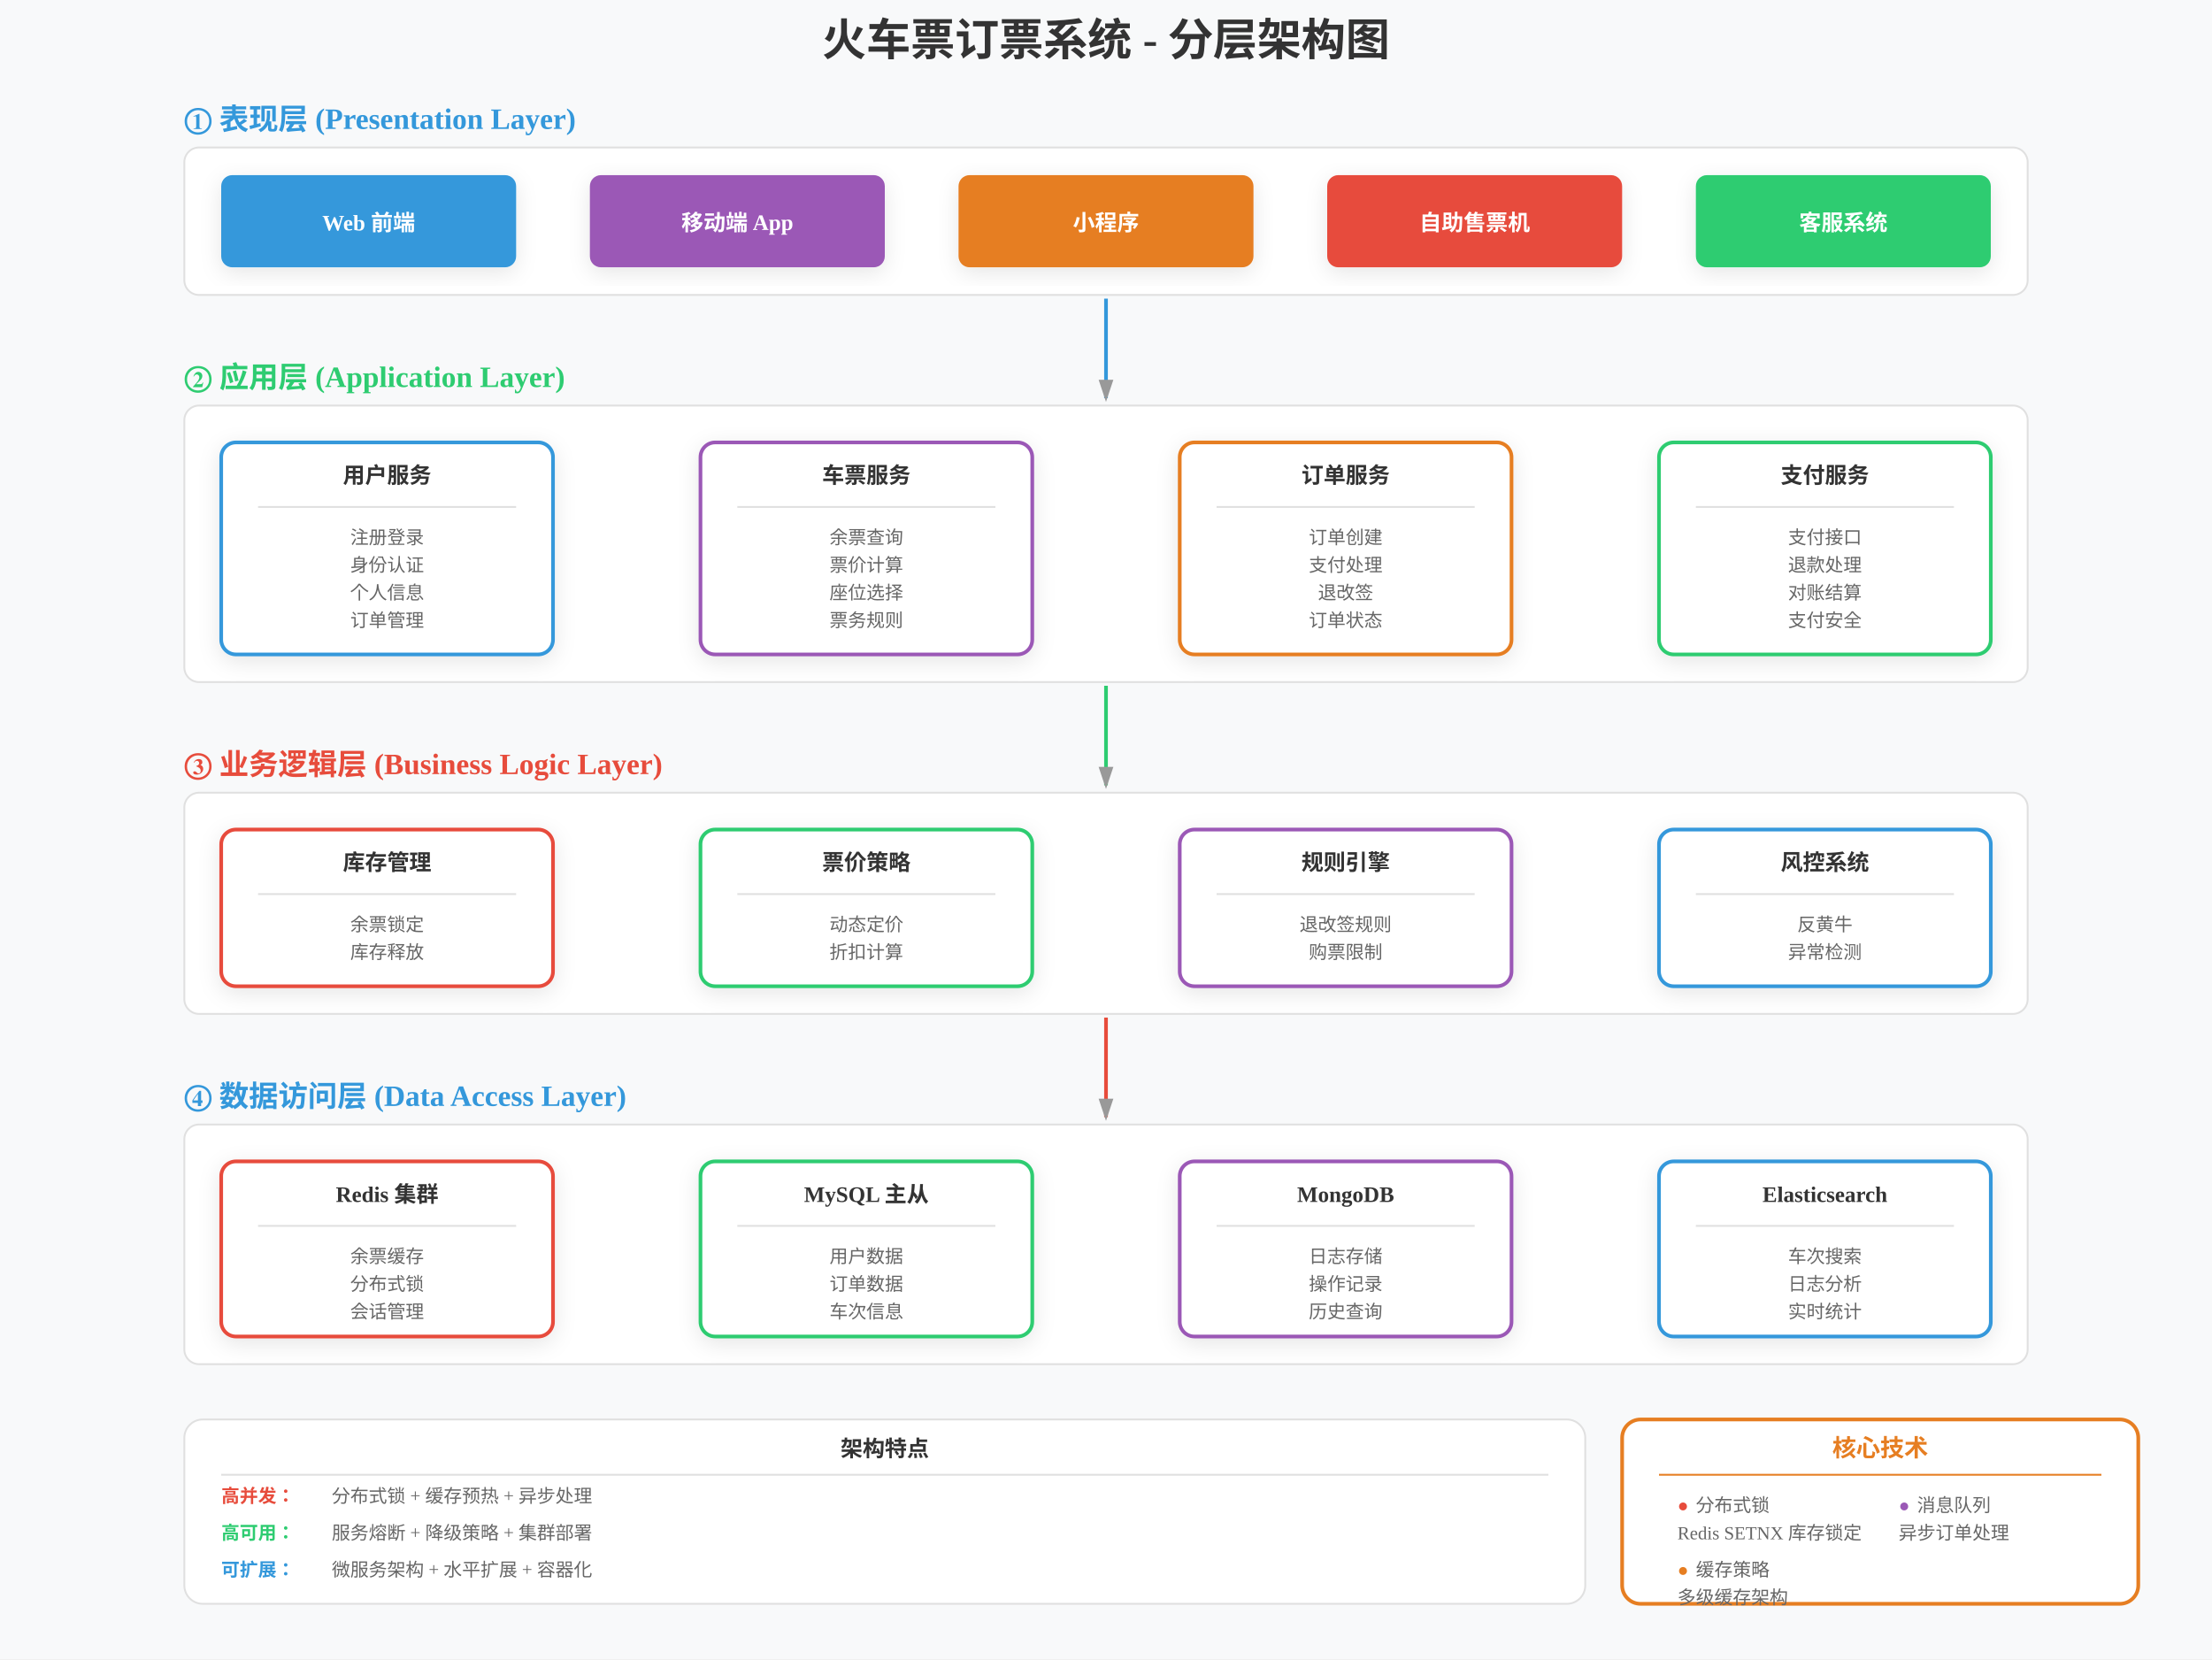
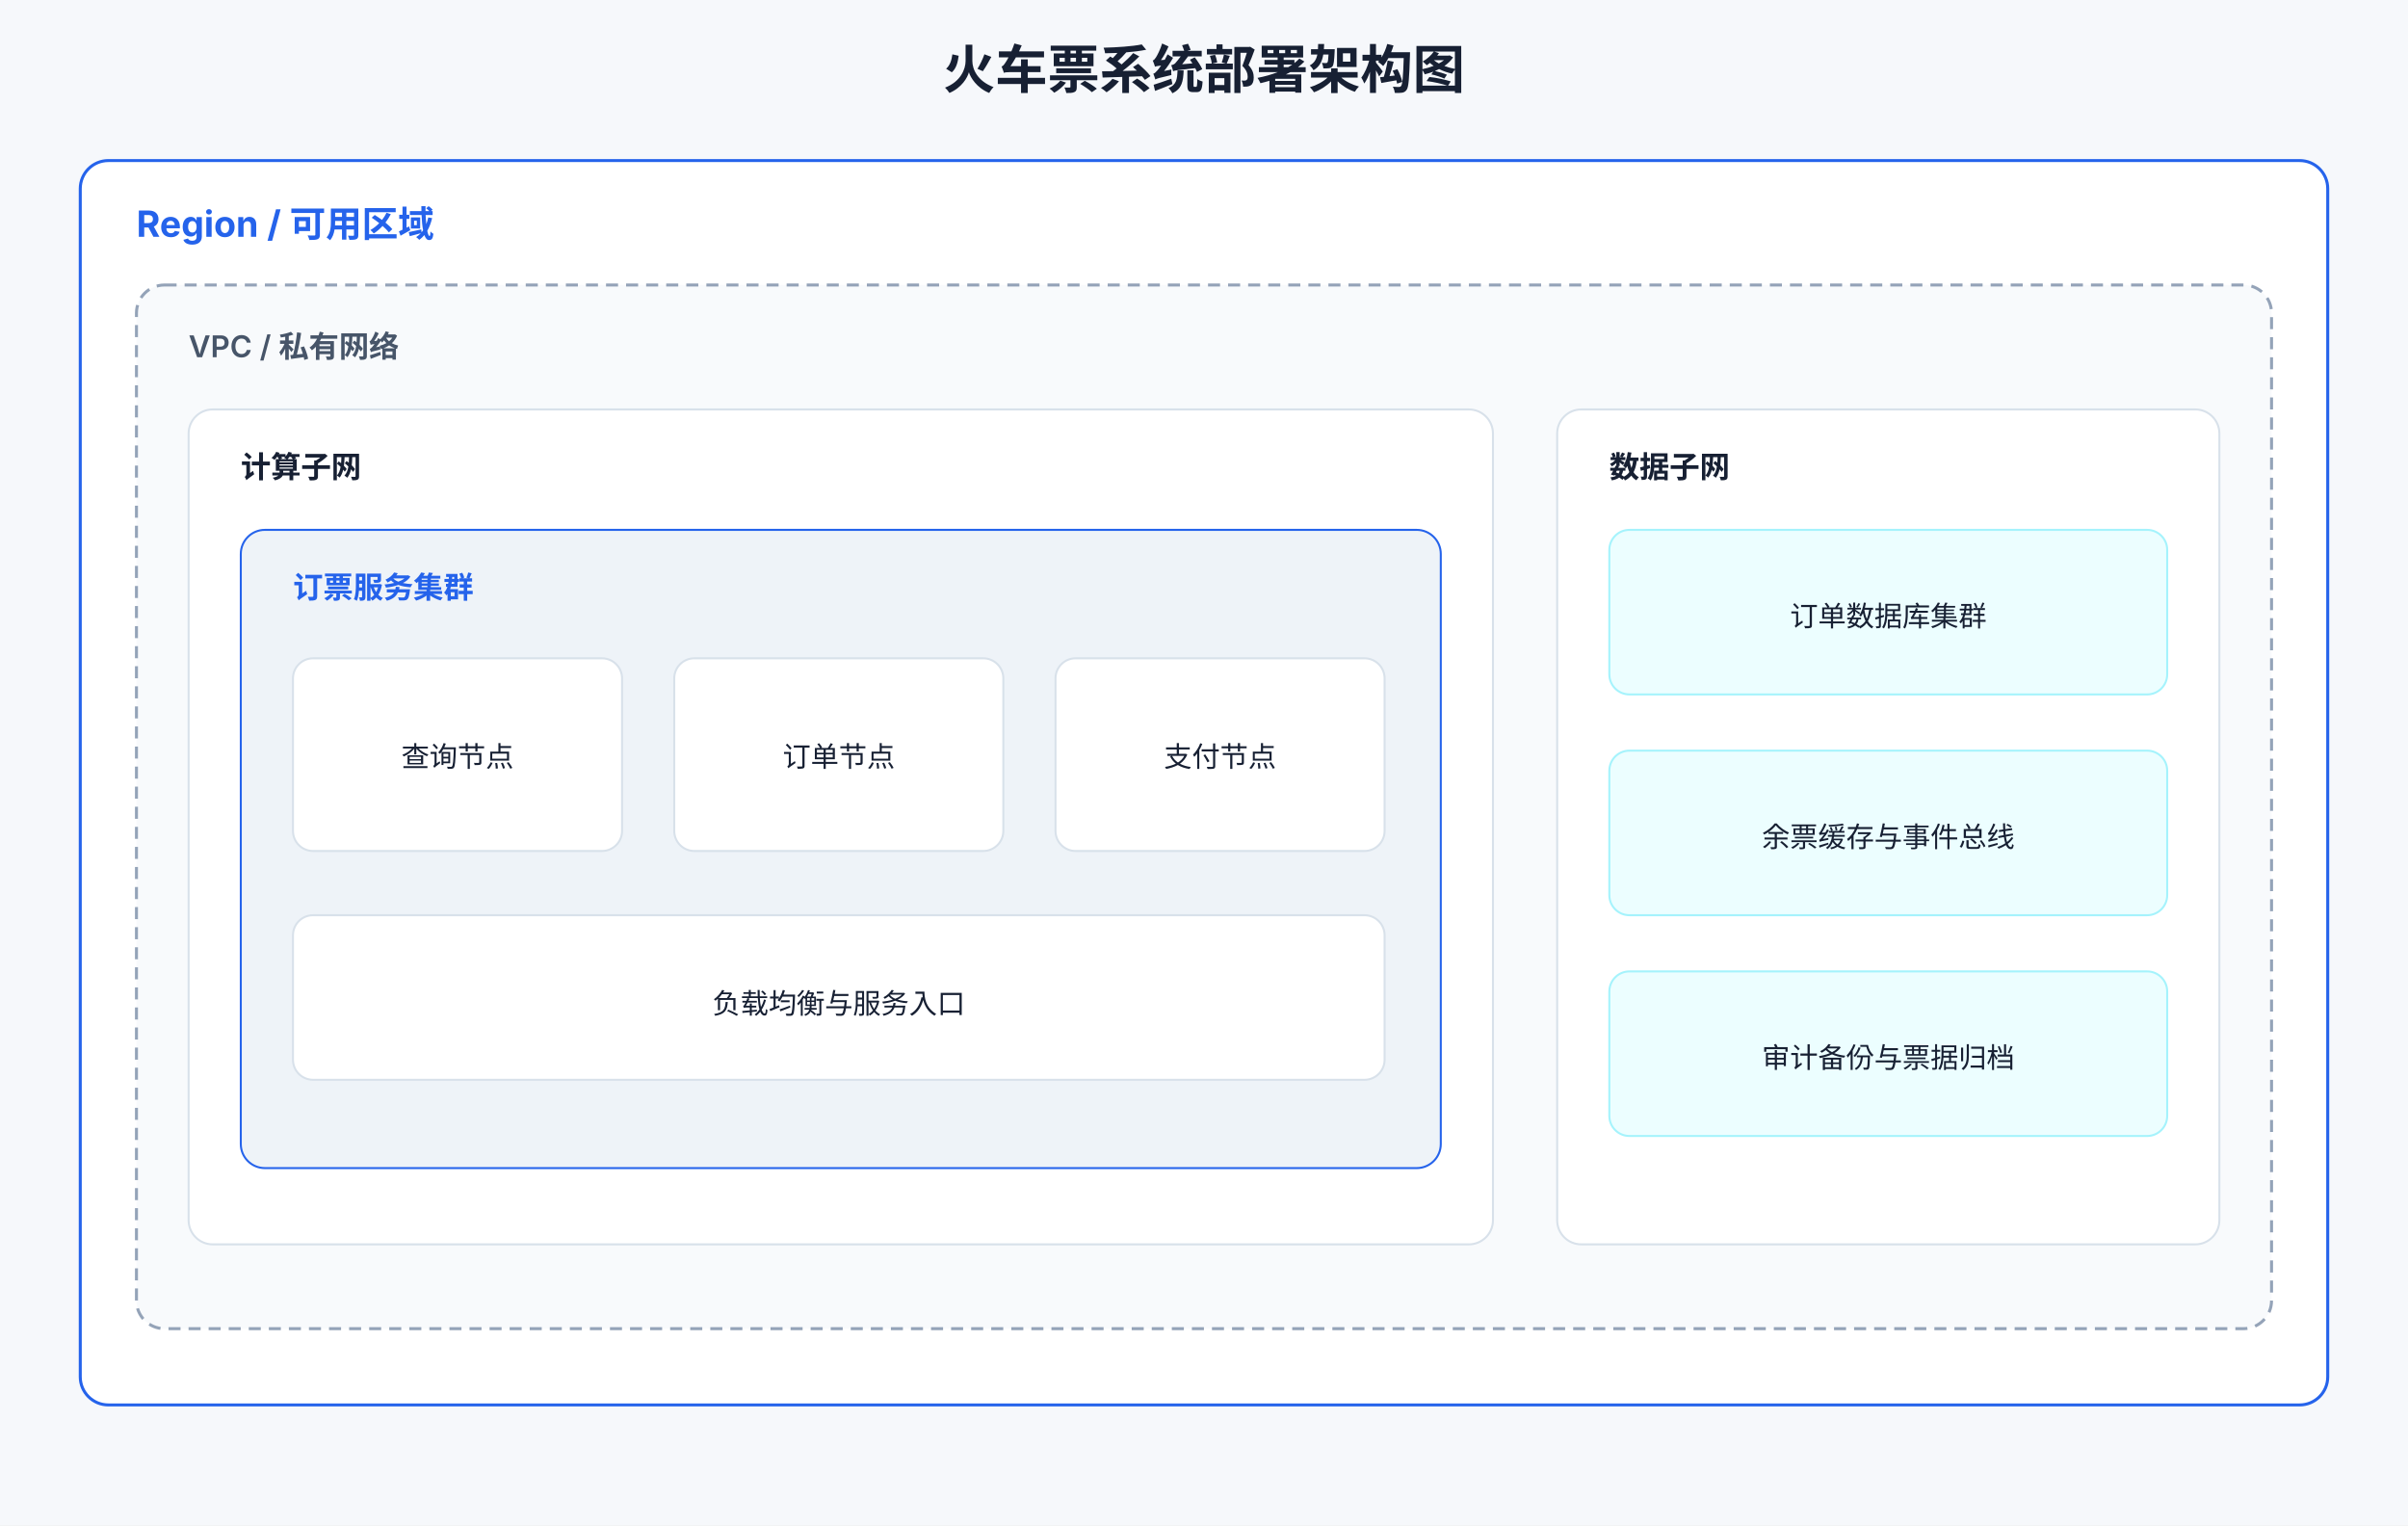
- <svg xmlns="http://www.w3.org/2000/svg" width="1200" height="900" viewBox="0 0 1200 900">
-   <defs>
-     <filter id="shadow" x="-20%" y="-20%" width="140%" height="140%">
-       <feDropShadow dx="0" dy="3" stdDeviation="6" flood-opacity="0.1" />
-     </filter>
-     <marker id="arrowhead" markerWidth="6" markerHeight="4" refX="5" refY="2" orient="auto">
-       <polygon points="0 0, 6 2, 0 4" fill="#999999" />
-     </marker>
-   </defs>
-   <rect width="1200" height="900" fill="#f8f9fa" />
-   <text x="600" y="30" text-anchor="middle" font-size="24" font-weight="bold" fill="#333333">火车票订票系统 - 分层架构图</text>
-   <g>
-     <text x="100" y="70" font-size="16" font-weight="bold" fill="#3498db">① 表现层 (Presentation Layer)</text>
-     <rect x="100" y="80" width="1000" height="80" rx="8" fill="#ffffff" stroke="#e0e0e0" stroke-width="1" />
-     <g transform="translate(120, 95)">
-       <rect x="0" y="0" width="160" height="50" rx="6" fill="#3498db" filter="url(#shadow)" />
-       <text x="80" y="30" text-anchor="middle" font-size="12" font-weight="bold" fill="#ffffff">Web 前端</text>
+ <svg xmlns="http://www.w3.org/2000/svg" width="1200" height="760" viewBox="0 0 1200 760" role="img" aria-labelledby="title desc">
+   <rect width="1200" height="760" fill="#F6F8FB" />
+   <g font-family="Inter, Noto Sans SC, Microsoft YaHei, sans-serif">
+     <text x="600" y="44" text-anchor="middle" font-size="26" font-weight="700" fill="#172033">火车票系统部署架构图</text>
+     <rect x="40" y="80" width="1120" height="620" rx="14" fill="#FFFFFF" stroke="#2563EB" stroke-width="1.5" />
+     <text x="68" y="118" font-size="18" font-weight="700" fill="#2563EB">Region / 可用区域</text>
+     <rect x="68" y="142" width="1064" height="520" rx="14" fill="#F8FAFC" stroke="#94A3B8" stroke-width="1.5" stroke-dasharray="6 4" />
+     <text x="94" y="178" font-size="15" font-weight="600" fill="#475569">VPC / 私有网络</text>
+     <rect x="94" y="204" width="650" height="416" rx="12" fill="#FFFFFF" stroke="#D8E1EA" />
+     <text x="120" y="238" font-size="15" font-weight="600" fill="#172033">计算子网</text>
+     <rect x="120" y="264" width="598" height="318" rx="12" fill="#EEF3F8" stroke="#2563EB" />
+     <text x="146" y="298" font-size="15" font-weight="600" fill="#2563EB">订票服务集群</text>
+     <g fill="#FFFFFF" stroke="#D8E1EA">
+       <rect x="146" y="328" width="164" height="96" rx="10" />
+       <rect x="336" y="328" width="164" height="96" rx="10" />
+       <rect x="526" y="328" width="164" height="96" rx="10" />
+       <rect x="146" y="456" width="544" height="82" rx="10" />
    </g>
-     <g transform="translate(320, 95)">
-       <rect x="0" y="0" width="160" height="50" rx="6" fill="#9b59b6" filter="url(#shadow)" />
-       <text x="80" y="30" text-anchor="middle" font-size="12" font-weight="bold" fill="#ffffff">移动端 App</text>
+     <g font-size="14" fill="#172033" text-anchor="middle">
+       <text x="228" y="382">查询节点</text>
+       <text x="418" y="382">订单节点</text>
+       <text x="608" y="382">支付节点</text>
+       <text x="418" y="505">负载均衡与服务入口</text>
    </g>
-     <g transform="translate(520, 95)">
-       <rect x="0" y="0" width="160" height="50" rx="6" fill="#e67e22" filter="url(#shadow)" />
-       <text x="80" y="30" text-anchor="middle" font-size="12" font-weight="bold" fill="#ffffff">小程序</text>
+     <rect x="776" y="204" width="330" height="416" rx="12" fill="#FFFFFF" stroke="#D8E1EA" />
+     <text x="802" y="238" font-size="15" font-weight="600" fill="#172033">数据子网</text>
+     <g fill="#ECFEFF" stroke="#A5F3FC">
+       <rect x="802" y="264" width="278" height="82" rx="10" />
+       <rect x="802" y="374" width="278" height="82" rx="10" />
+       <rect x="802" y="484" width="278" height="82" rx="10" />
    </g>
-     <g transform="translate(720, 95)">
-       <rect x="0" y="0" width="160" height="50" rx="6" fill="#e74c3c" filter="url(#shadow)" />
-       <text x="80" y="30" text-anchor="middle" font-size="12" font-weight="bold" fill="#ffffff">自助售票机</text>
-     </g>
-     <g transform="translate(920, 95)">
-       <rect x="0" y="0" width="160" height="50" rx="6" fill="#2ecc71" filter="url(#shadow)" />
-       <text x="80" y="30" text-anchor="middle" font-size="12" font-weight="bold" fill="#ffffff">客服系统</text>
-     </g>
-   </g>
-   <g>
-     <text x="100" y="210" font-size="16" font-weight="bold" fill="#2ecc71">② 应用层 (Application Layer)</text>
-     <rect x="100" y="220" width="1000" height="150" rx="8" fill="#ffffff" stroke="#e0e0e0" stroke-width="1" />
-     <g transform="translate(120, 240)">
-       <rect x="0" y="0" width="180" height="115" rx="8" fill="#ffffff" stroke="#3498db" stroke-width="2" filter="url(#shadow)" />
-       <text x="90" y="22" text-anchor="middle" font-size="12" font-weight="bold" fill="#333333">用户服务</text>
-       <line x1="20" y1="35" x2="160" y2="35" stroke="#e0e0e0" stroke-width="1" />
-       <text x="90" y="55" text-anchor="middle" font-size="10" fill="#666666">注册登录</text>
-       <text x="90" y="70" text-anchor="middle" font-size="10" fill="#666666">身份认证</text>
-       <text x="90" y="85" text-anchor="middle" font-size="10" fill="#666666">个人信息</text>
-       <text x="90" y="100" text-anchor="middle" font-size="10" fill="#666666">订单管理</text>
-     </g>
-     <g transform="translate(380, 240)">
-       <rect x="0" y="0" width="180" height="115" rx="8" fill="#ffffff" stroke="#9b59b6" stroke-width="2" filter="url(#shadow)" />
-       <text x="90" y="22" text-anchor="middle" font-size="12" font-weight="bold" fill="#333333">车票服务</text>
-       <line x1="20" y1="35" x2="160" y2="35" stroke="#e0e0e0" stroke-width="1" />
-       <text x="90" y="55" text-anchor="middle" font-size="10" fill="#666666">余票查询</text>
-       <text x="90" y="70" text-anchor="middle" font-size="10" fill="#666666">票价计算</text>
-       <text x="90" y="85" text-anchor="middle" font-size="10" fill="#666666">座位选择</text>
-       <text x="90" y="100" text-anchor="middle" font-size="10" fill="#666666">票务规则</text>
-     </g>
-     <g transform="translate(640, 240)">
-       <rect x="0" y="0" width="180" height="115" rx="8" fill="#ffffff" stroke="#e67e22" stroke-width="2" filter="url(#shadow)" />
-       <text x="90" y="22" text-anchor="middle" font-size="12" font-weight="bold" fill="#333333">订单服务</text>
-       <line x1="20" y1="35" x2="160" y2="35" stroke="#e0e0e0" stroke-width="1" />
-       <text x="90" y="55" text-anchor="middle" font-size="10" fill="#666666">订单创建</text>
-       <text x="90" y="70" text-anchor="middle" font-size="10" fill="#666666">支付处理</text>
-       <text x="90" y="85" text-anchor="middle" font-size="10" fill="#666666">退改签</text>
-       <text x="90" y="100" text-anchor="middle" font-size="10" fill="#666666">订单状态</text>
-     </g>
-     <g transform="translate(900, 240)">
-       <rect x="0" y="0" width="180" height="115" rx="8" fill="#ffffff" stroke="#2ecc71" stroke-width="2" filter="url(#shadow)" />
-       <text x="90" y="22" text-anchor="middle" font-size="12" font-weight="bold" fill="#333333">支付服务</text>
-       <line x1="20" y1="35" x2="160" y2="35" stroke="#e0e0e0" stroke-width="1" />
-       <text x="90" y="55" text-anchor="middle" font-size="10" fill="#666666">支付接口</text>
-       <text x="90" y="70" text-anchor="middle" font-size="10" fill="#666666">退款处理</text>
-       <text x="90" y="85" text-anchor="middle" font-size="10" fill="#666666">对账结算</text>
-       <text x="90" y="100" text-anchor="middle" font-size="10" fill="#666666">支付安全</text>
-     </g>
-   </g>
-   <g>
-     <text x="100" y="420" font-size="16" font-weight="bold" fill="#e74c3c">③ 业务逻辑层 (Business Logic Layer)</text>
-     <rect x="100" y="430" width="1000" height="120" rx="8" fill="#ffffff" stroke="#e0e0e0" stroke-width="1" />
-     <g transform="translate(120, 450)">
-       <rect x="0" y="0" width="180" height="85" rx="8" fill="#ffffff" stroke="#e74c3c" stroke-width="2" filter="url(#shadow)" />
-       <text x="90" y="22" text-anchor="middle" font-size="12" font-weight="bold" fill="#333333">库存管理</text>
-       <line x1="20" y1="35" x2="160" y2="35" stroke="#e0e0e0" stroke-width="1" />
-       <text x="90" y="55" text-anchor="middle" font-size="10" fill="#666666">余票锁定</text>
-       <text x="90" y="70" text-anchor="middle" font-size="10" fill="#666666">库存释放</text>
-     </g>
-     <g transform="translate(380, 450)">
-       <rect x="0" y="0" width="180" height="85" rx="8" fill="#ffffff" stroke="#2ecc71" stroke-width="2" filter="url(#shadow)" />
-       <text x="90" y="22" text-anchor="middle" font-size="12" font-weight="bold" fill="#333333">票价策略</text>
-       <line x1="20" y1="35" x2="160" y2="35" stroke="#e0e0e0" stroke-width="1" />
-       <text x="90" y="55" text-anchor="middle" font-size="10" fill="#666666">动态定价</text>
-       <text x="90" y="70" text-anchor="middle" font-size="10" fill="#666666">折扣计算</text>
-     </g>
-     <g transform="translate(640, 450)">
-       <rect x="0" y="0" width="180" height="85" rx="8" fill="#ffffff" stroke="#9b59b6" stroke-width="2" filter="url(#shadow)" />
-       <text x="90" y="22" text-anchor="middle" font-size="12" font-weight="bold" fill="#333333">规则引擎</text>
-       <line x1="20" y1="35" x2="160" y2="35" stroke="#e0e0e0" stroke-width="1" />
-       <text x="90" y="55" text-anchor="middle" font-size="10" fill="#666666">退改签规则</text>
-       <text x="90" y="70" text-anchor="middle" font-size="10" fill="#666666">购票限制</text>
-     </g>
-     <g transform="translate(900, 450)">
-       <rect x="0" y="0" width="180" height="85" rx="8" fill="#ffffff" stroke="#3498db" stroke-width="2" filter="url(#shadow)" />
-       <text x="90" y="22" text-anchor="middle" font-size="12" font-weight="bold" fill="#333333">风控系统</text>
-       <line x1="20" y1="35" x2="160" y2="35" stroke="#e0e0e0" stroke-width="1" />
-       <text x="90" y="55" text-anchor="middle" font-size="10" fill="#666666">反黄牛</text>
-       <text x="90" y="70" text-anchor="middle" font-size="10" fill="#666666">异常检测</text>
-     </g>
-   </g>
-   <g>
-     <text x="100" y="600" font-size="16" font-weight="bold" fill="#3498db">④ 数据访问层 (Data Access Layer)</text>
-     <rect x="100" y="610" width="1000" height="130" rx="8" fill="#ffffff" stroke="#e0e0e0" stroke-width="1" />
-     <g transform="translate(120, 630)">
-       <rect x="0" y="0" width="180" height="95" rx="8" fill="#ffffff" stroke="#e74c3c" stroke-width="2" filter="url(#shadow)" />
-       <text x="90" y="22" text-anchor="middle" font-size="12" font-weight="bold" fill="#333333">Redis 集群</text>
-       <line x1="20" y1="35" x2="160" y2="35" stroke="#e0e0e0" stroke-width="1" />
-       <text x="90" y="55" text-anchor="middle" font-size="10" fill="#666666">余票缓存</text>
-       <text x="90" y="70" text-anchor="middle" font-size="10" fill="#666666">分布式锁</text>
-       <text x="90" y="85" text-anchor="middle" font-size="10" fill="#666666">会话管理</text>
-     </g>
-     <g transform="translate(380, 630)">
-       <rect x="0" y="0" width="180" height="95" rx="8" fill="#ffffff" stroke="#2ecc71" stroke-width="2" filter="url(#shadow)" />
-       <text x="90" y="22" text-anchor="middle" font-size="12" font-weight="bold" fill="#333333">MySQL 主从</text>
-       <line x1="20" y1="35" x2="160" y2="35" stroke="#e0e0e0" stroke-width="1" />
-       <text x="90" y="55" text-anchor="middle" font-size="10" fill="#666666">用户数据</text>
-       <text x="90" y="70" text-anchor="middle" font-size="10" fill="#666666">订单数据</text>
-       <text x="90" y="85" text-anchor="middle" font-size="10" fill="#666666">车次信息</text>
-     </g>
-     <g transform="translate(640, 630)">
-       <rect x="0" y="0" width="180" height="95" rx="8" fill="#ffffff" stroke="#9b59b6" stroke-width="2" filter="url(#shadow)" />
-       <text x="90" y="22" text-anchor="middle" font-size="12" font-weight="bold" fill="#333333">MongoDB</text>
-       <line x1="20" y1="35" x2="160" y2="35" stroke="#e0e0e0" stroke-width="1" />
-       <text x="90" y="55" text-anchor="middle" font-size="10" fill="#666666">日志存储</text>
-       <text x="90" y="70" text-anchor="middle" font-size="10" fill="#666666">操作记录</text>
-       <text x="90" y="85" text-anchor="middle" font-size="10" fill="#666666">历史查询</text>
-     </g>
-     <g transform="translate(900, 630)">
-       <rect x="0" y="0" width="180" height="95" rx="8" fill="#ffffff" stroke="#3498db" stroke-width="2" filter="url(#shadow)" />
-       <text x="90" y="22" text-anchor="middle" font-size="12" font-weight="bold" fill="#333333">Elasticsearch</text>
-       <line x1="20" y1="35" x2="160" y2="35" stroke="#e0e0e0" stroke-width="1" />
-       <text x="90" y="55" text-anchor="middle" font-size="10" fill="#666666">车次搜索</text>
-       <text x="90" y="70" text-anchor="middle" font-size="10" fill="#666666">日志分析</text>
-       <text x="90" y="85" text-anchor="middle" font-size="10" fill="#666666">实时统计</text>
-     </g>
-   </g>
-   <line x1="600" y1="162" x2="600" y2="216" stroke="#3498db" stroke-width="2" marker-end="url(#arrowhead)" />
-   <line x1="600" y1="372" x2="600" y2="426" stroke="#2ecc71" stroke-width="2" marker-end="url(#arrowhead)" />
-   <line x1="600" y1="552" x2="600" y2="606" stroke="#e74c3c" stroke-width="2" marker-end="url(#arrowhead)" />
-   <g transform="translate(880, 770)">
-     <rect x="0" y="0" width="280" height="100" rx="10" fill="#ffffff" stroke="#e67e22" stroke-width="2" />
-     <text x="140" y="20" text-anchor="middle" font-size="13" font-weight="bold" fill="#e67e22">核心技术</text>
-     <line x1="20" y1="30" x2="260" y2="30" stroke="#e67e22" stroke-width="1" />
-     <text x="30" y="50" font-size="10" fill="#e74c3c">●</text>
-     <text x="40" y="50" font-size="10" fill="#666666">分布式锁</text>
-     <text x="30" y="65" font-size="10" fill="#666666">Redis SETNX 库存锁定</text>
-     <text x="150" y="50" font-size="10" fill="#9b59b6">●</text>
-     <text x="160" y="50" font-size="10" fill="#666666">消息队列</text>
-     <text x="150" y="65" font-size="10" fill="#666666">异步订单处理</text>
-     <text x="30" y="85" font-size="10" fill="#e67e22">●</text>
-     <text x="40" y="85" font-size="10" fill="#666666">缓存策略</text>
-     <text x="30" y="100" font-size="10" fill="#666666">多级缓存架构</text>
-   </g>
-   <g transform="translate(100, 770)">
-     <rect x="0" y="0" width="760" height="100" rx="10" fill="#ffffff" stroke="#e0e0e0" stroke-width="1" />
-     <text x="380" y="20" text-anchor="middle" font-size="12" font-weight="bold" fill="#333333">架构特点</text>
-     <line x1="20" y1="30" x2="740" y2="30" stroke="#e0e0e0" stroke-width="1" />
-     <g transform="translate(20, 45)">
-       <text x="0" y="0" font-size="10" font-weight="bold" fill="#e74c3c">高并发：</text>
-       <text x="60" y="0" font-size="10" fill="#666666">分布式锁 + 缓存预热 + 异步处理</text>
-     </g>
-     <g transform="translate(20, 65)">
-       <text x="0" y="0" font-size="10" font-weight="bold" fill="#2ecc71">高可用：</text>
-       <text x="60" y="0" font-size="10" fill="#666666">服务熔断 + 降级策略 + 集群部署</text>
-     </g>
-     <g transform="translate(20, 85)">
-       <text x="0" y="0" font-size="10" font-weight="bold" fill="#3498db">可扩展：</text>
-       <text x="60" y="0" font-size="10" fill="#666666">微服务架构 + 水平扩展 + 容器化</text>
+     <g font-size="14" fill="#172033" text-anchor="middle">
+       <text x="941" y="312">订单数据库集群</text>
+       <text x="941" y="422">余票缓存与事件总线</text>
+       <text x="941" y="532">审计备份与票据归档</text>
    </g>
  </g>
</svg>
